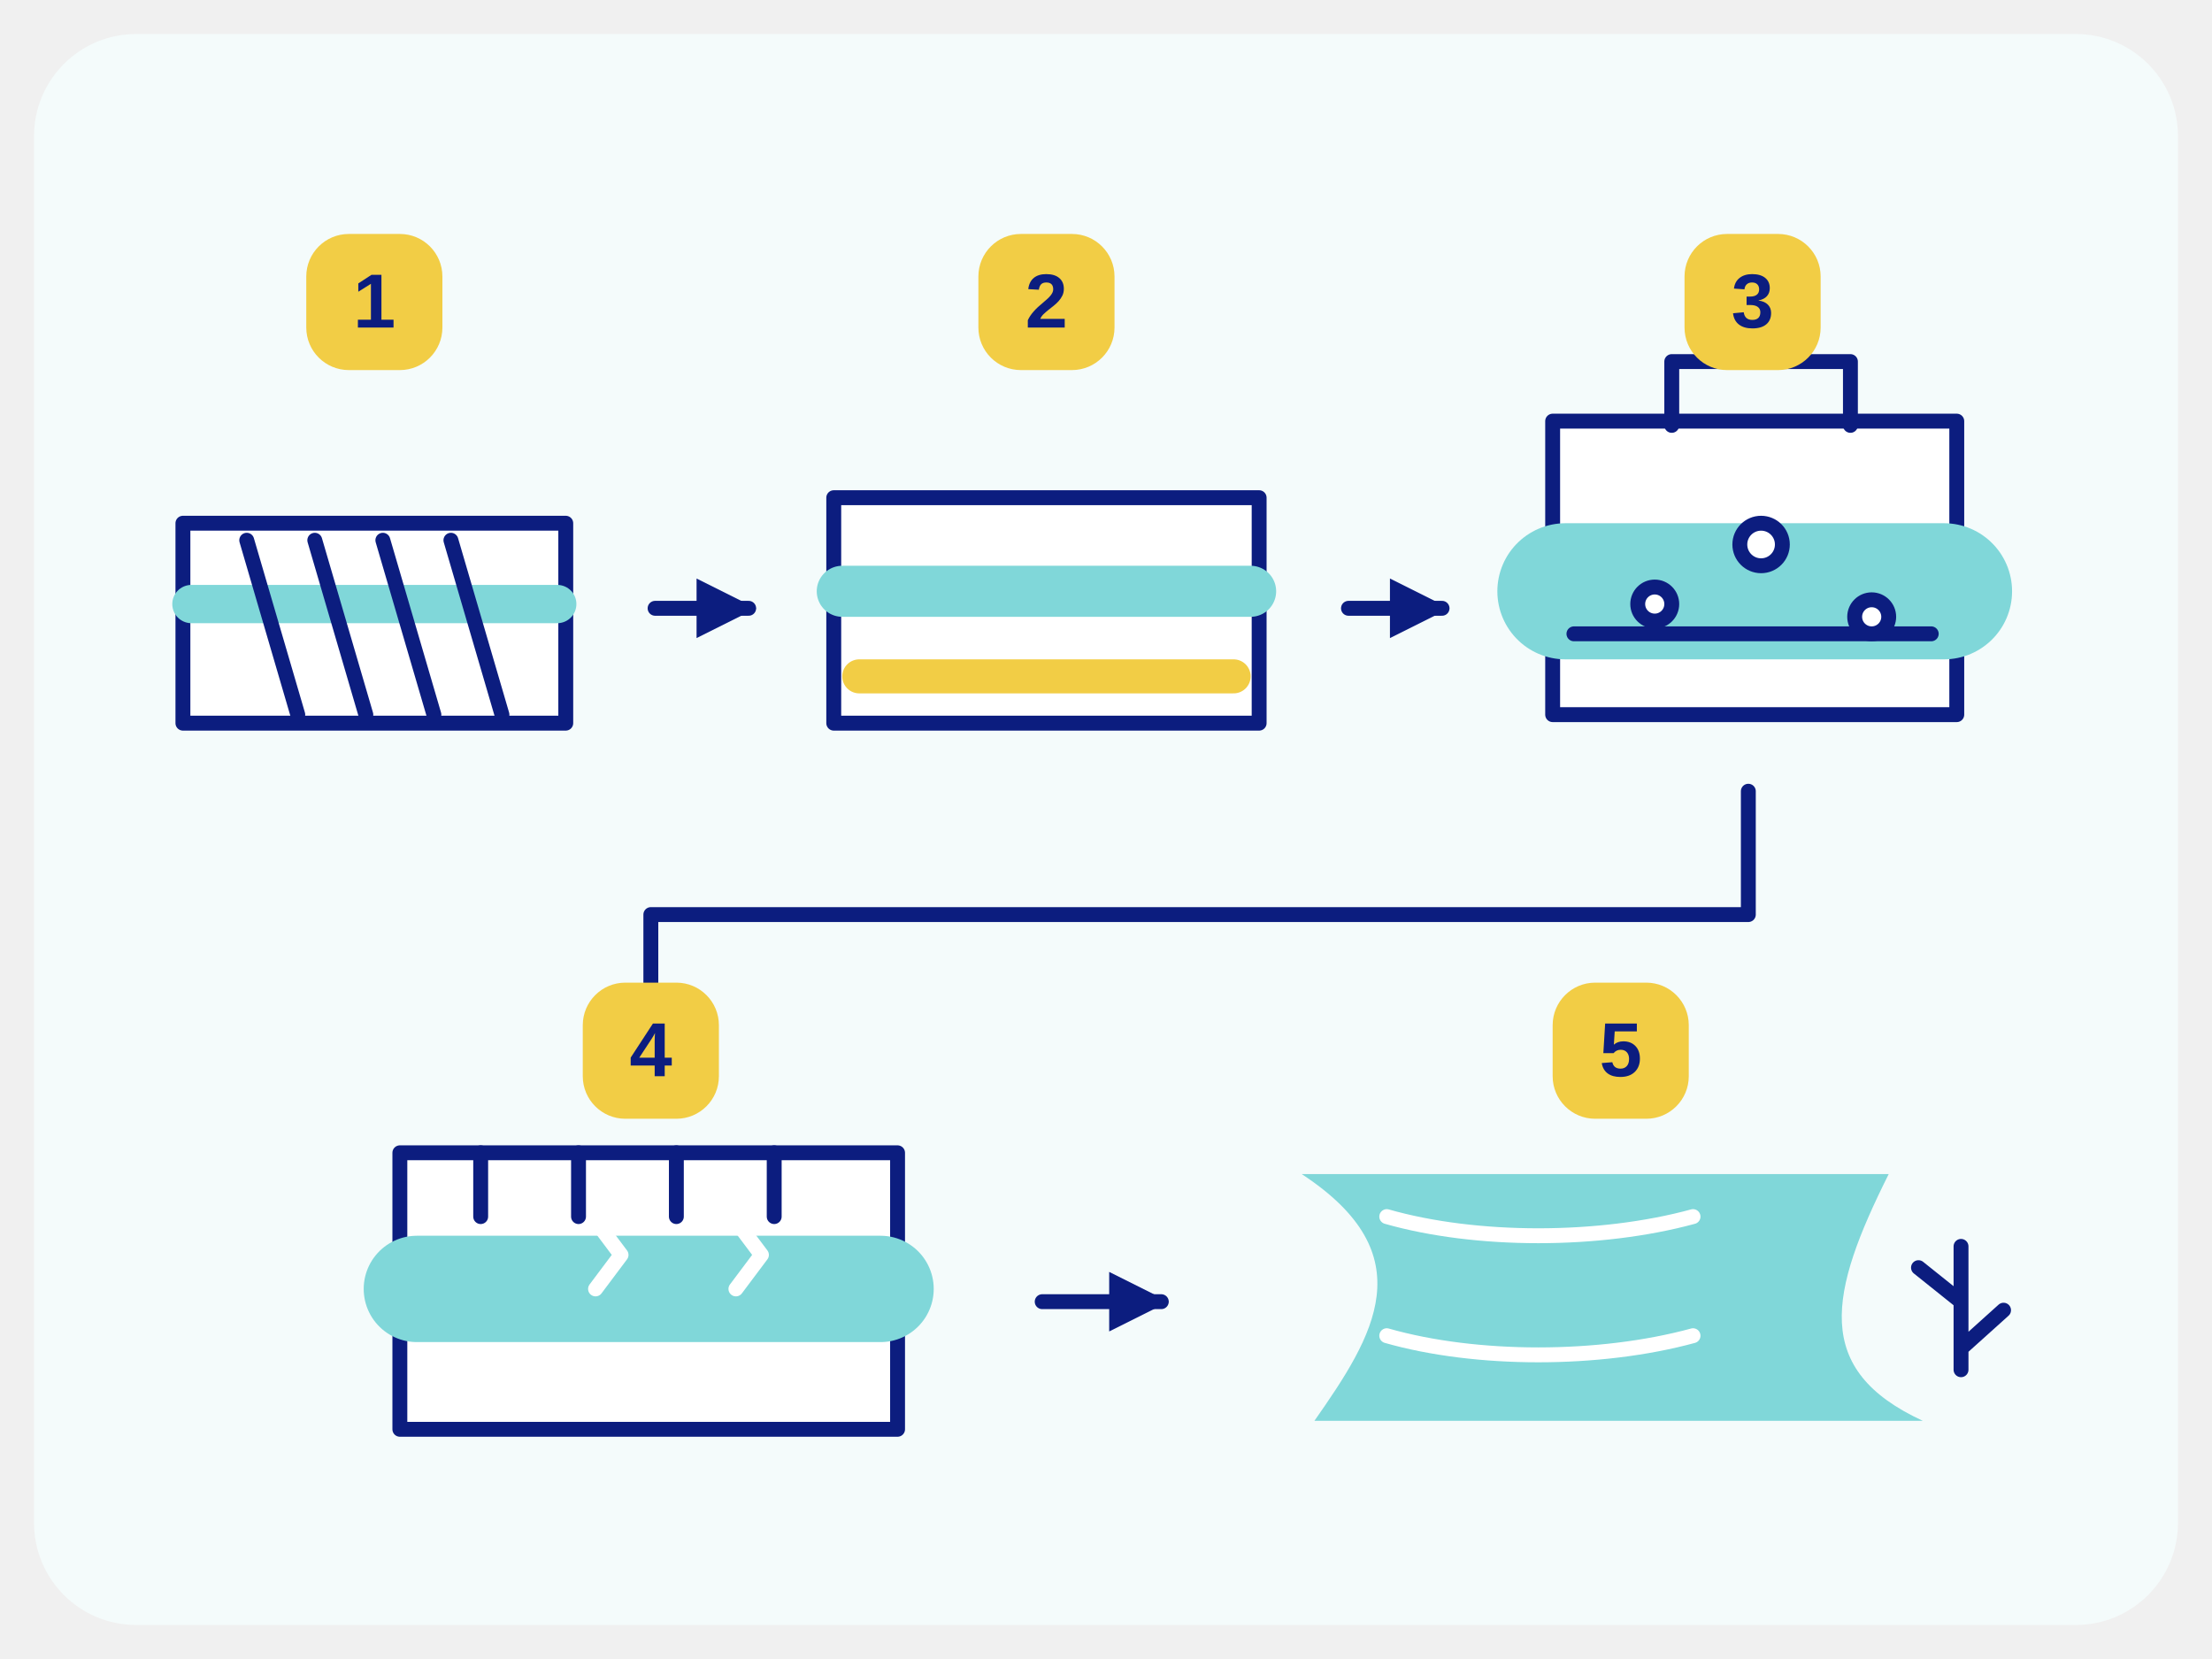
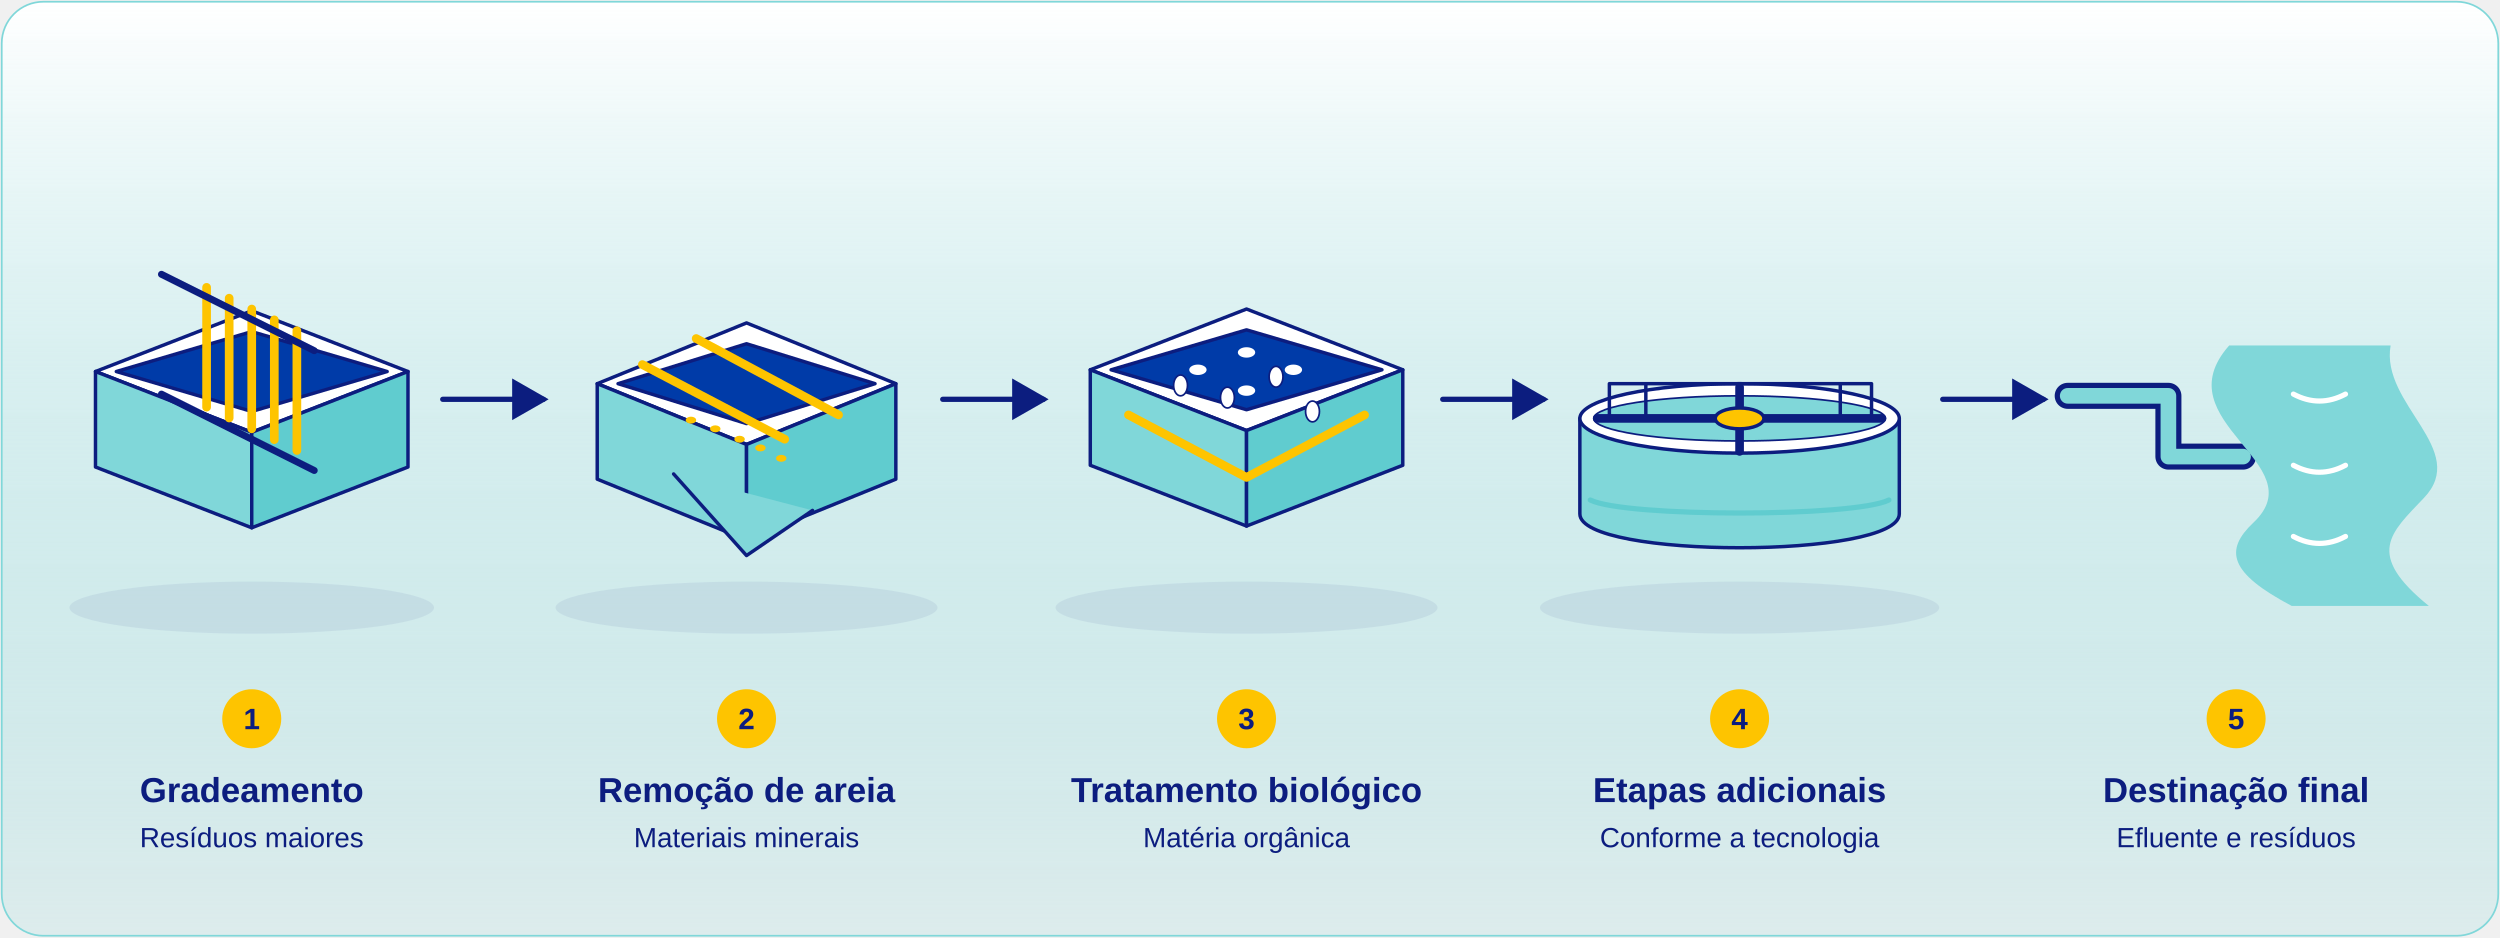
- <svg xmlns="http://www.w3.org/2000/svg" viewBox="0 0 520 390" width="520" height="390" role="img" aria-labelledby="title desc">
+ <svg xmlns="http://www.w3.org/2000/svg" viewBox="0 0 1440 540" role="img" aria-labelledby="title desc">
  <defs>
-     <marker id="arrow" viewBox="0 0 10 10" refX="8" refY="5" markerWidth="5" markerHeight="5" orient="auto">
-       <path d="M1 1 9 5 1 9Z" fill="#0C1D7F" />
+     <linearGradient id="bg" x2="0" y2="1">
+       <stop stop-color="#FFFFFF" />
+       <stop offset="1" stop-color="#80D7D9" stop-opacity=".17" />
+     </linearGradient>
+     <marker id="arrow" markerWidth="8" markerHeight="8" refX="6" refY="4" orient="auto">
+       <path d="M0 0 7 4 0 8Z" fill="#0C1D7F" />
    </marker>
  </defs>
-   <rect x="8" y="8" width="504" height="374" rx="24" fill="#F4FBFB" />
-   <g fill="none" stroke="#0C1D7F" stroke-width="3.5" stroke-linecap="round" stroke-linejoin="round">
-     <path d="M43 123h90v47H43Z" fill="#FFFFFF" />
-     <path d="M45 142h86" stroke="#80D7D9" stroke-width="9" />
-     <path d="m58 127 12 41m4-41 12 41m4-41 12 41m4-41 12 41" />
-     <path d="M154 143h22" marker-end="url(#arrow)" />
-     <path d="M196 117h100v53H196Z" fill="#FFFFFF" />
-     <path d="M198 139h96" stroke="#80D7D9" stroke-width="12" />
-     <path d="M202 159h88" stroke="#F2CD45" stroke-width="8" />
-     <path d="M317 143h22" marker-end="url(#arrow)" />
-     <path d="M365 99h95v69h-95Z" fill="#FFFFFF" />
-     <path d="M368 139h89" stroke="#80D7D9" stroke-width="32" />
-     <path d="M370 149h84" />
-     <circle cx="389" cy="142" r="4" fill="#FFFFFF" />
-     <circle cx="414" cy="128" r="5" fill="#FFFFFF" />
-     <circle cx="440" cy="145" r="4" fill="#FFFFFF" />
-     <path d="M393 100v-15h42v15" />
-     <path d="M411 186v29H153v33" marker-end="url(#arrow)" />
-     <path d="M94 271h117v65H94Z" fill="#FFFFFF" />
-     <path d="M98 303h109" stroke="#80D7D9" stroke-width="25" />
-     <path d="M113 286v-15m23 15v-15m23 15v-15m23 15v-15" />
-     <path d="m140 287 6 8-6 8m33-16 6 8-6 8" stroke="#FFFFFF" />
-     <path d="M245 306h28" marker-end="url(#arrow)" />
-     <path d="M306 276c29 19 17 38 3 58h143c-26-12-22-30-8-58Z" fill="#80D7D9" stroke="none" />
-     <path d="M326 286c21 6 50 6 72 0M326 314c21 6 50 6 72 0" stroke="#FFFFFF" />
-     <path d="M461 322v-29m0 13-10-8m10 19 10-9" />
-     <g stroke="none">
-       <rect x="72" y="55" width="32" height="32" rx="10" fill="#F2CD45" />
-       <text x="88" y="77" text-anchor="middle" font-family="Arial,sans-serif" font-size="18" font-weight="700" fill="#0C1D7F">1</text>
-     </g>
-     <g stroke="none">
-       <rect x="230" y="55" width="32" height="32" rx="10" fill="#F2CD45" />
-       <text x="246" y="77" text-anchor="middle" font-family="Arial,sans-serif" font-size="18" font-weight="700" fill="#0C1D7F">2</text>
-     </g>
-     <g stroke="none">
-       <rect x="396" y="55" width="32" height="32" rx="10" fill="#F2CD45" />
-       <text x="412" y="77" text-anchor="middle" font-family="Arial,sans-serif" font-size="18" font-weight="700" fill="#0C1D7F">3</text>
-     </g>
-     <g stroke="none">
-       <rect x="137" y="231" width="32" height="32" rx="10" fill="#F2CD45" />
-       <text x="153" y="253" text-anchor="middle" font-family="Arial,sans-serif" font-size="18" font-weight="700" fill="#0C1D7F">4</text>
-     </g>
-     <g stroke="none">
-       <rect x="365" y="231" width="32" height="32" rx="10" fill="#F2CD45" />
-       <text x="381" y="253" text-anchor="middle" font-family="Arial,sans-serif" font-size="18" font-weight="700" fill="#0C1D7F">5</text>
-     </g>
+   <rect x="1" y="1" width="1438" height="538" rx="24" fill="url(#bg)" stroke="#80D7D9" stroke-width="1" />
+   <path d="M255 230h58" fill="none" stroke="#0C1D7F" stroke-width="3" stroke-linecap="round" stroke-linejoin="round" marker-end="url(#arrow)" />
+   <path d="M543 230h58" fill="none" stroke="#0C1D7F" stroke-width="3" stroke-linecap="round" stroke-linejoin="round" marker-end="url(#arrow)" />
+   <path d="M831 230h58" fill="none" stroke="#0C1D7F" stroke-width="3" stroke-linecap="round" stroke-linejoin="round" marker-end="url(#arrow)" />
+   <path d="M1119 230h58" fill="none" stroke="#0C1D7F" stroke-width="3" stroke-linecap="round" stroke-linejoin="round" marker-end="url(#arrow)" />
+   <g transform="translate(145 290) scale(1)">
+     <path d="M-90.0 -76 0 -111 90.0 -76 0 -41Z" fill="#FFFFFF" stroke="#0C1D7F" stroke-width="2" stroke-linecap="round" stroke-linejoin="round" />
+     <path d="M-90.0 -76v55L0 14v-55Z" fill="#80D7D9" stroke="#0C1D7F" stroke-width="2" stroke-linecap="round" stroke-linejoin="round" />
+     <path d="M0 -41 90.0 -76v55L0 14Z" fill="#60CCCF" stroke="#0C1D7F" stroke-width="2" stroke-linecap="round" stroke-linejoin="round" />
+     <path d="M-78.0 -76 0 -99 78.0 -76 0 -53Z" fill="#003BA8" stroke="#0C1D7F" stroke-width="2" stroke-linecap="round" stroke-linejoin="round" />
  </g>
+   <path d="M119 165.52v69" fill="none" stroke="#FEC400" stroke-width="5" stroke-linecap="round" stroke-linejoin="round" />
+   <path d="M132 171.76v69" fill="none" stroke="#FEC400" stroke-width="5" stroke-linecap="round" stroke-linejoin="round" />
+   <path d="M145 178.0v69" fill="none" stroke="#FEC400" stroke-width="5" stroke-linecap="round" stroke-linejoin="round" />
+   <path d="M158 184.24v69" fill="none" stroke="#FEC400" stroke-width="5" stroke-linecap="round" stroke-linejoin="round" />
+   <path d="M171 190.48v69" fill="none" stroke="#FEC400" stroke-width="5" stroke-linecap="round" stroke-linejoin="round" />
+   <path d="M93 158 181 202M93 227 181 271" fill="none" stroke="#0C1D7F" stroke-width="4" stroke-linecap="round" stroke-linejoin="round" />
+   <ellipse cx="145" cy="350" rx="105.0" ry="15" fill="#0C1D7F" stroke="none" stroke-width="2" opacity=".07" />
+   <g transform="translate(430 291) scale(1)">
+     <path d="M-86.0 -70 0 -105 86.0 -70 0 -35Z" fill="#FFFFFF" stroke="#0C1D7F" stroke-width="2" stroke-linecap="round" stroke-linejoin="round" />
+     <path d="M-86.0 -70v55L0 20v-55Z" fill="#80D7D9" stroke="#0C1D7F" stroke-width="2" stroke-linecap="round" stroke-linejoin="round" />
+     <path d="M0 -35 86.0 -70v55L0 20Z" fill="#60CCCF" stroke="#0C1D7F" stroke-width="2" stroke-linecap="round" stroke-linejoin="round" />
+     <path d="M-74.0 -70 0 -93 74.0 -70 0 -47Z" fill="#003BA8" stroke="#0C1D7F" stroke-width="2" stroke-linecap="round" stroke-linejoin="round" />
+   </g>
+   <path d="M388 273 430 320 468 294" fill="#80D7D9" stroke="#0C1D7F" stroke-width="2" stroke-linecap="round" stroke-linejoin="round" />
+   <path d="M370 210 452 253M401 195 483 239" fill="none" stroke="#FEC400" stroke-width="5" stroke-linecap="round" stroke-linejoin="round" />
+   <ellipse cx="398" cy="242" rx="3" ry="2" fill="#FEC400" stroke="none" stroke-width="2" />
+   <ellipse cx="412" cy="247" rx="3" ry="2" fill="#FEC400" stroke="none" stroke-width="2" />
+   <ellipse cx="426" cy="253" rx="3" ry="2" fill="#FEC400" stroke="none" stroke-width="2" />
+   <ellipse cx="438" cy="258" rx="3" ry="2" fill="#FEC400" stroke="none" stroke-width="2" />
+   <ellipse cx="450" cy="264" rx="3" ry="2" fill="#FEC400" stroke="none" stroke-width="2" />
+   <ellipse cx="430" cy="350" rx="110.0" ry="15" fill="#0C1D7F" stroke="none" stroke-width="2" opacity=".07" />
+   <g transform="translate(718 293) scale(1)">
+     <path d="M-90.0 -80 0 -115 90.0 -80 0 -45Z" fill="#FFFFFF" stroke="#0C1D7F" stroke-width="2" stroke-linecap="round" stroke-linejoin="round" />
+     <path d="M-90.0 -80v55L0 10v-55Z" fill="#80D7D9" stroke="#0C1D7F" stroke-width="2" stroke-linecap="round" stroke-linejoin="round" />
+     <path d="M0 -45 90.0 -80v55L0 10Z" fill="#60CCCF" stroke="#0C1D7F" stroke-width="2" stroke-linecap="round" stroke-linejoin="round" />
+     <path d="M-78.0 -80 0 -103 78.0 -80 0 -57Z" fill="#003BA8" stroke="#0C1D7F" stroke-width="2" stroke-linecap="round" stroke-linejoin="round" />
+     <ellipse cx="-28" cy="-80" rx="5" ry="3" fill="#FFFFFF" stroke="none" stroke-width="2" />
+     <ellipse cx="0" cy="-90" rx="5" ry="3" fill="#FFFFFF" stroke="none" stroke-width="2" />
+     <ellipse cx="27" cy="-80" rx="5" ry="3" fill="#FFFFFF" stroke="none" stroke-width="2" />
+     <ellipse cx="0" cy="-68" rx="5" ry="3" fill="#FFFFFF" stroke="none" stroke-width="2" />
+   </g>
+   <path d="M650 239 718 275 786 239" fill="none" stroke="#FEC400" stroke-width="5" stroke-linecap="round" stroke-linejoin="round" />
+   <ellipse cx="680" cy="222" rx="4" ry="6" fill="#FFFFFF" stroke="#0C1D7F" stroke-width="1" />
+   <ellipse cx="707" cy="229" rx="4" ry="6" fill="#FFFFFF" stroke="#0C1D7F" stroke-width="1" />
+   <ellipse cx="735" cy="217" rx="4" ry="6" fill="#FFFFFF" stroke="#0C1D7F" stroke-width="1" />
+   <ellipse cx="756" cy="237" rx="4" ry="6" fill="#FFFFFF" stroke="#0C1D7F" stroke-width="1" />
+   <ellipse cx="718" cy="350" rx="110.0" ry="15" fill="#0C1D7F" stroke="none" stroke-width="2" opacity=".07" />
+   <g transform="translate(1002 296) scale(1)">
+     <path d="M-92.0 -55v55c0 26 184 26 184 0v-55" fill="#80D7D9" stroke="#0C1D7F" stroke-width="2" stroke-linecap="round" stroke-linejoin="round" />
+     <ellipse cx="0" cy="-55" rx="92.0" ry="20" fill="#FFFFFF" stroke="#0C1D7F" stroke-width="2" />
+     <ellipse cx="0" cy="-55" rx="84.0" ry="13" fill="#80D7D9" stroke="#0C1D7F" stroke-width="1" />
+     <path d="M-86.0 -8c20 10 152 10 172 0" fill="none" stroke="#60CCCF" stroke-width="3" stroke-linecap="round" stroke-linejoin="round" />
+   </g>
+   <path d="M920 241h164M1002 223v37" fill="none" stroke="#0C1D7F" stroke-width="5" stroke-linecap="round" stroke-linejoin="round" />
+   <ellipse cx="1002" cy="241" rx="14" ry="6" fill="#FEC400" stroke="#0C1D7F" stroke-width="2" />
+   <path d="M927 240v-19M948 240v-19M1060 240v-19M1078 240v-19M927 221h151" fill="none" stroke="#0C1D7F" stroke-width="2" stroke-linecap="round" stroke-linejoin="round" />
+   <ellipse cx="1002" cy="350" rx="115.0" ry="15" fill="#0C1D7F" stroke="none" stroke-width="2" opacity=".07" />
+   <path d="M1191 228h58v35h43" fill="none" stroke="#0C1D7F" stroke-width="15" stroke-linecap="round" stroke-linejoin="round" />
+   <path d="M1191 228h58v35h43" fill="none" stroke="#80D7D9" stroke-width="9" stroke-linecap="round" stroke-linejoin="round" />
+   <path d="M1284 199c-39 44 50 68 14 102-17 16-14 29 22 48h79c-37-30-22-42-3-62 27-28-25-54-19-88Z" fill="#80D7D9" stroke="none" stroke-width="2" stroke-linecap="round" stroke-linejoin="round" />
+   <path d="M1321 227q15 8 30 0" fill="none" stroke="#FFFFFF" stroke-width="3" stroke-linecap="round" stroke-linejoin="round" />
+   <path d="M1321 268q15 8 30 0" fill="none" stroke="#FFFFFF" stroke-width="3" stroke-linecap="round" stroke-linejoin="round" />
+   <path d="M1321 309q15 8 30 0" fill="none" stroke="#FFFFFF" stroke-width="3" stroke-linecap="round" stroke-linejoin="round" />
+   <ellipse cx="145" cy="414" rx="17" ry="17" fill="#FEC400" stroke="none" stroke-width="2" />
+   <text x="145" y="420" text-anchor="middle" fill="#0C1D7F" font-family="Arial, sans-serif" font-size="17" font-weight="700">1</text>
+   <text x="145" y="462" text-anchor="middle" fill="#0C1D7F" font-family="Arial, sans-serif" font-size="20" font-weight="700">Gradeamento</text>
+   <text x="145" y="488" text-anchor="middle" fill="#0C1D7F" font-family="Arial, sans-serif" font-size="16" font-weight="400">Resíduos maiores</text>
+   <ellipse cx="430" cy="414" rx="17" ry="17" fill="#FEC400" stroke="none" stroke-width="2" />
+   <text x="430" y="420" text-anchor="middle" fill="#0C1D7F" font-family="Arial, sans-serif" font-size="17" font-weight="700">2</text>
+   <text x="430" y="462" text-anchor="middle" fill="#0C1D7F" font-family="Arial, sans-serif" font-size="20" font-weight="700">Remoção de areia</text>
+   <text x="430" y="488" text-anchor="middle" fill="#0C1D7F" font-family="Arial, sans-serif" font-size="16" font-weight="400">Materiais minerais</text>
+   <ellipse cx="718" cy="414" rx="17" ry="17" fill="#FEC400" stroke="none" stroke-width="2" />
+   <text x="718" y="420" text-anchor="middle" fill="#0C1D7F" font-family="Arial, sans-serif" font-size="17" font-weight="700">3</text>
+   <text x="718" y="462" text-anchor="middle" fill="#0C1D7F" font-family="Arial, sans-serif" font-size="20" font-weight="700">Tratamento biológico</text>
+   <text x="718" y="488" text-anchor="middle" fill="#0C1D7F" font-family="Arial, sans-serif" font-size="16" font-weight="400">Matéria orgânica</text>
+   <ellipse cx="1002" cy="414" rx="17" ry="17" fill="#FEC400" stroke="none" stroke-width="2" />
+   <text x="1002" y="420" text-anchor="middle" fill="#0C1D7F" font-family="Arial, sans-serif" font-size="17" font-weight="700">4</text>
+   <text x="1002" y="462" text-anchor="middle" fill="#0C1D7F" font-family="Arial, sans-serif" font-size="20" font-weight="700">Etapas adicionais</text>
+   <text x="1002" y="488" text-anchor="middle" fill="#0C1D7F" font-family="Arial, sans-serif" font-size="16" font-weight="400">Conforme a tecnologia</text>
+   <ellipse cx="1288" cy="414" rx="17" ry="17" fill="#FEC400" stroke="none" stroke-width="2" />
+   <text x="1288" y="420" text-anchor="middle" fill="#0C1D7F" font-family="Arial, sans-serif" font-size="17" font-weight="700">5</text>
+   <text x="1288" y="462" text-anchor="middle" fill="#0C1D7F" font-family="Arial, sans-serif" font-size="20" font-weight="700">Destinação final</text>
+   <text x="1288" y="488" text-anchor="middle" fill="#0C1D7F" font-family="Arial, sans-serif" font-size="16" font-weight="400">Efluente e resíduos</text>
</svg>
